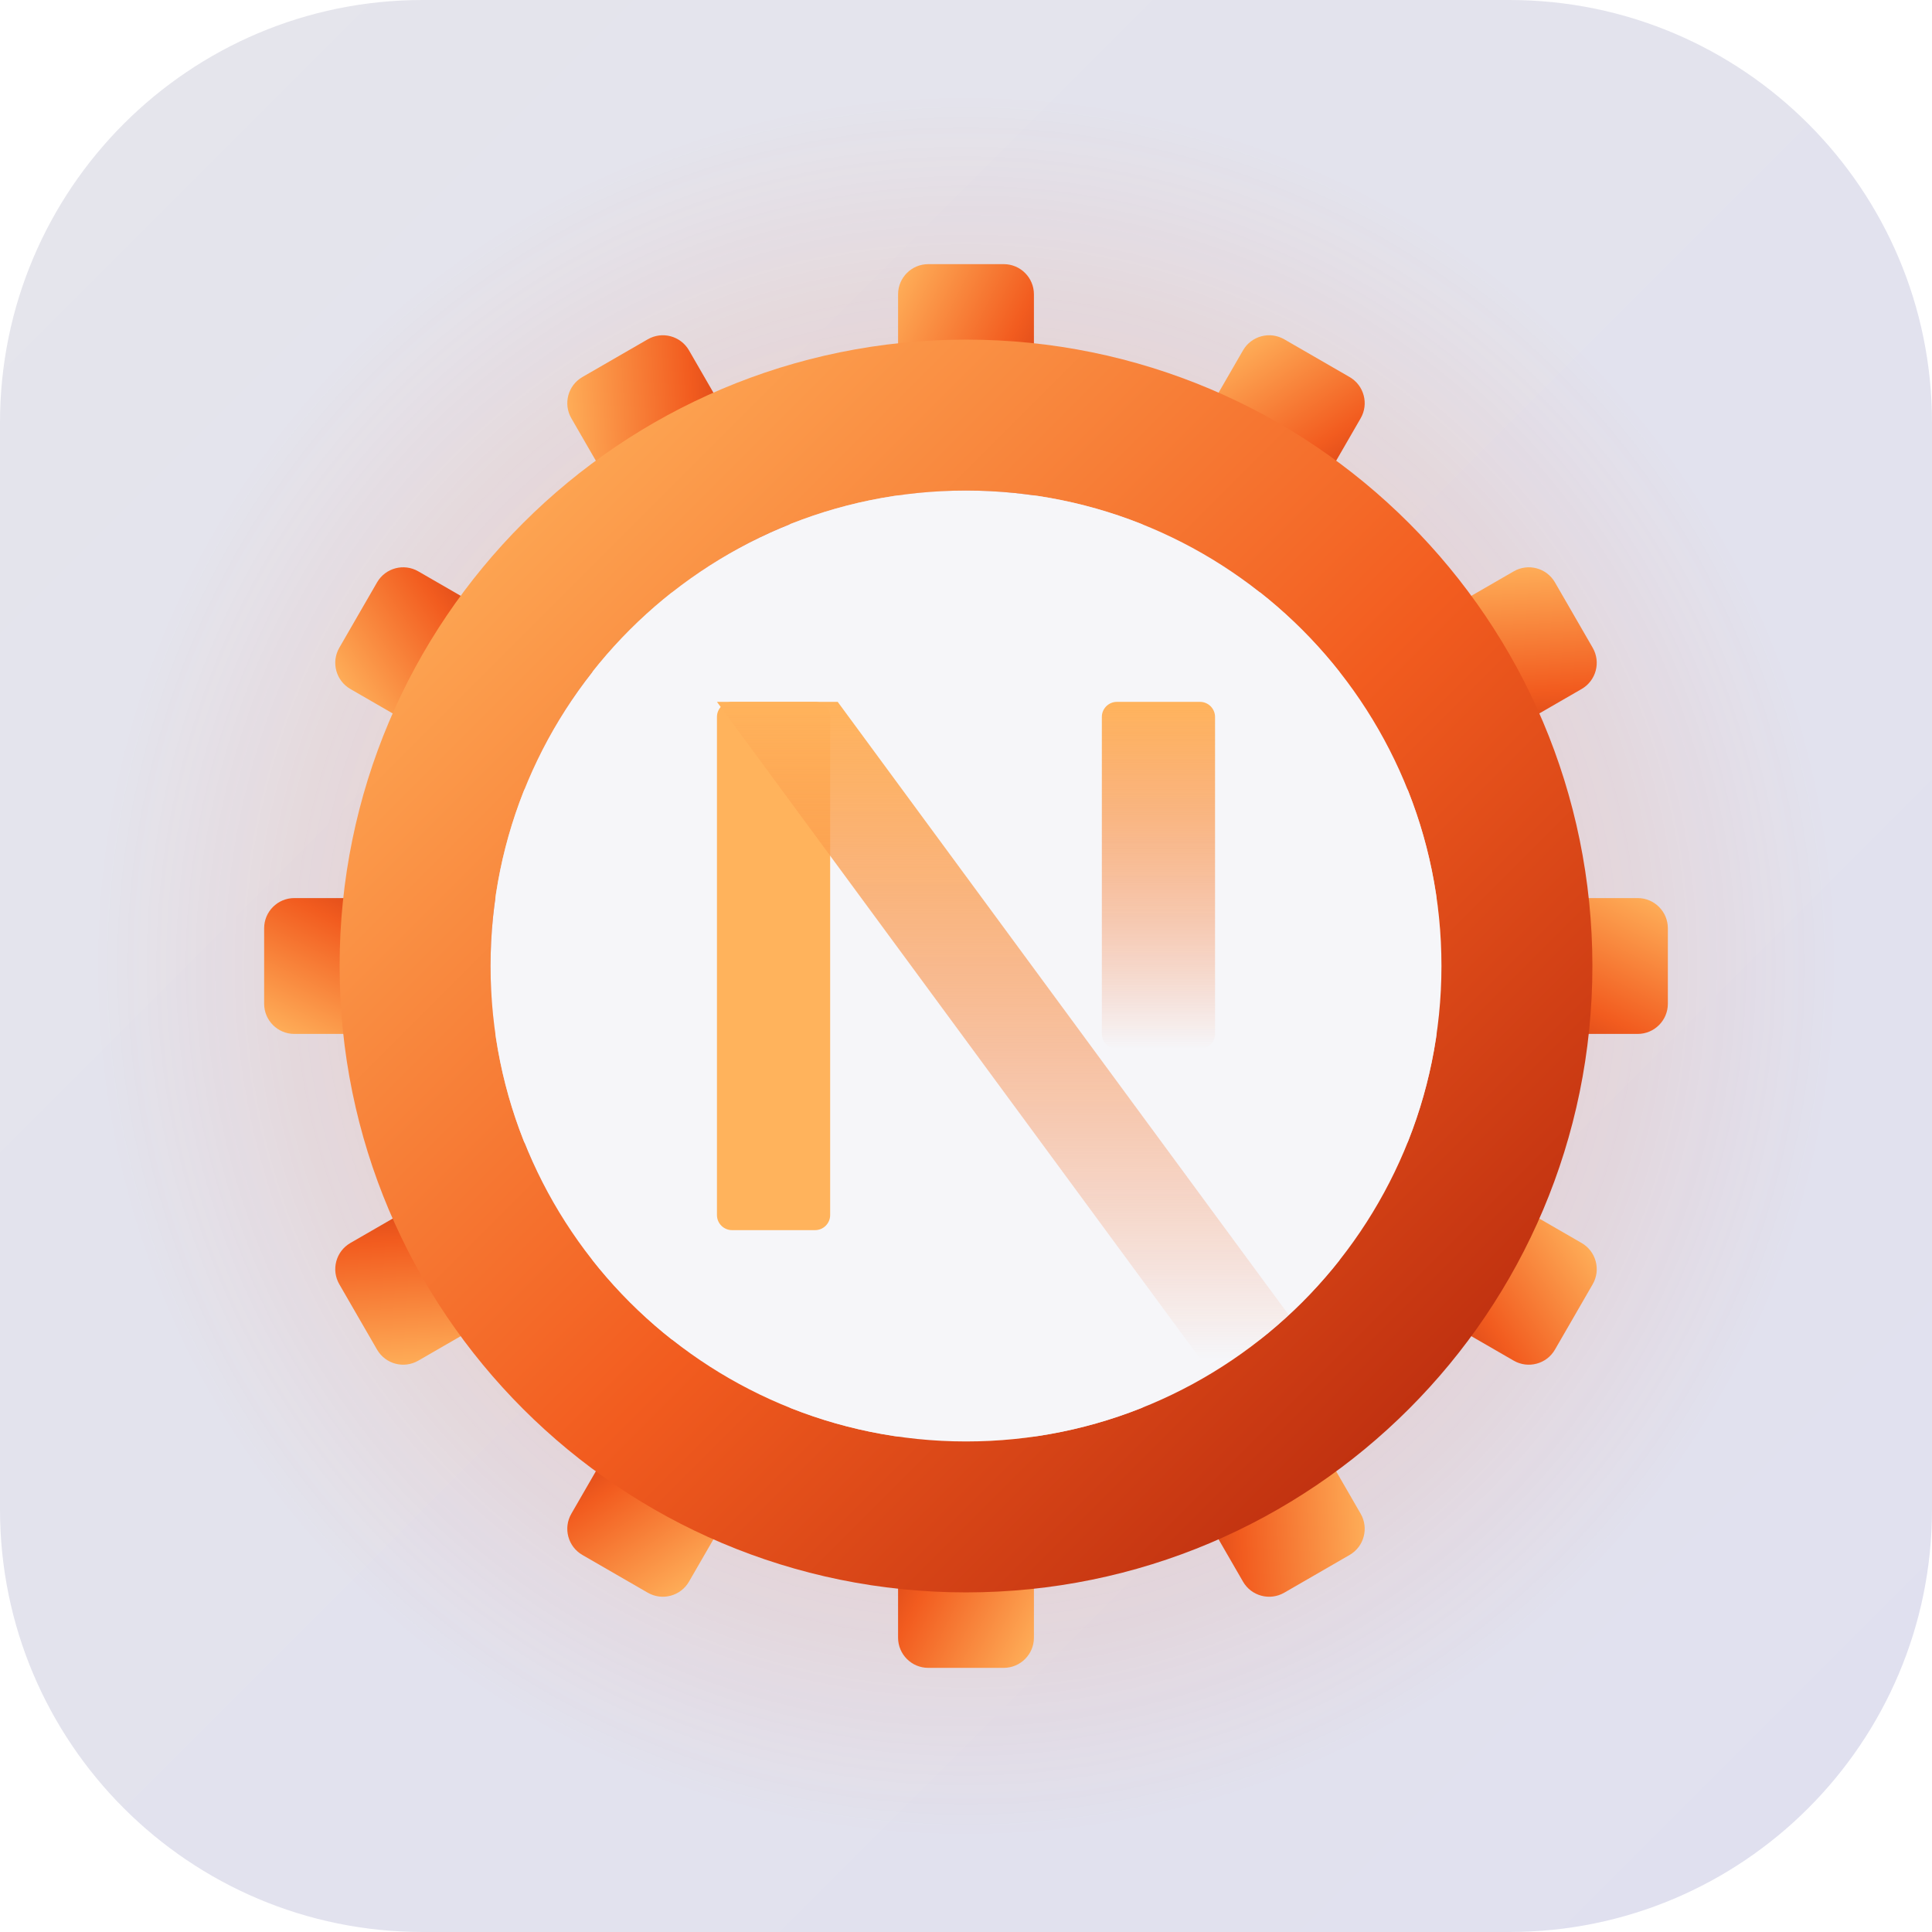
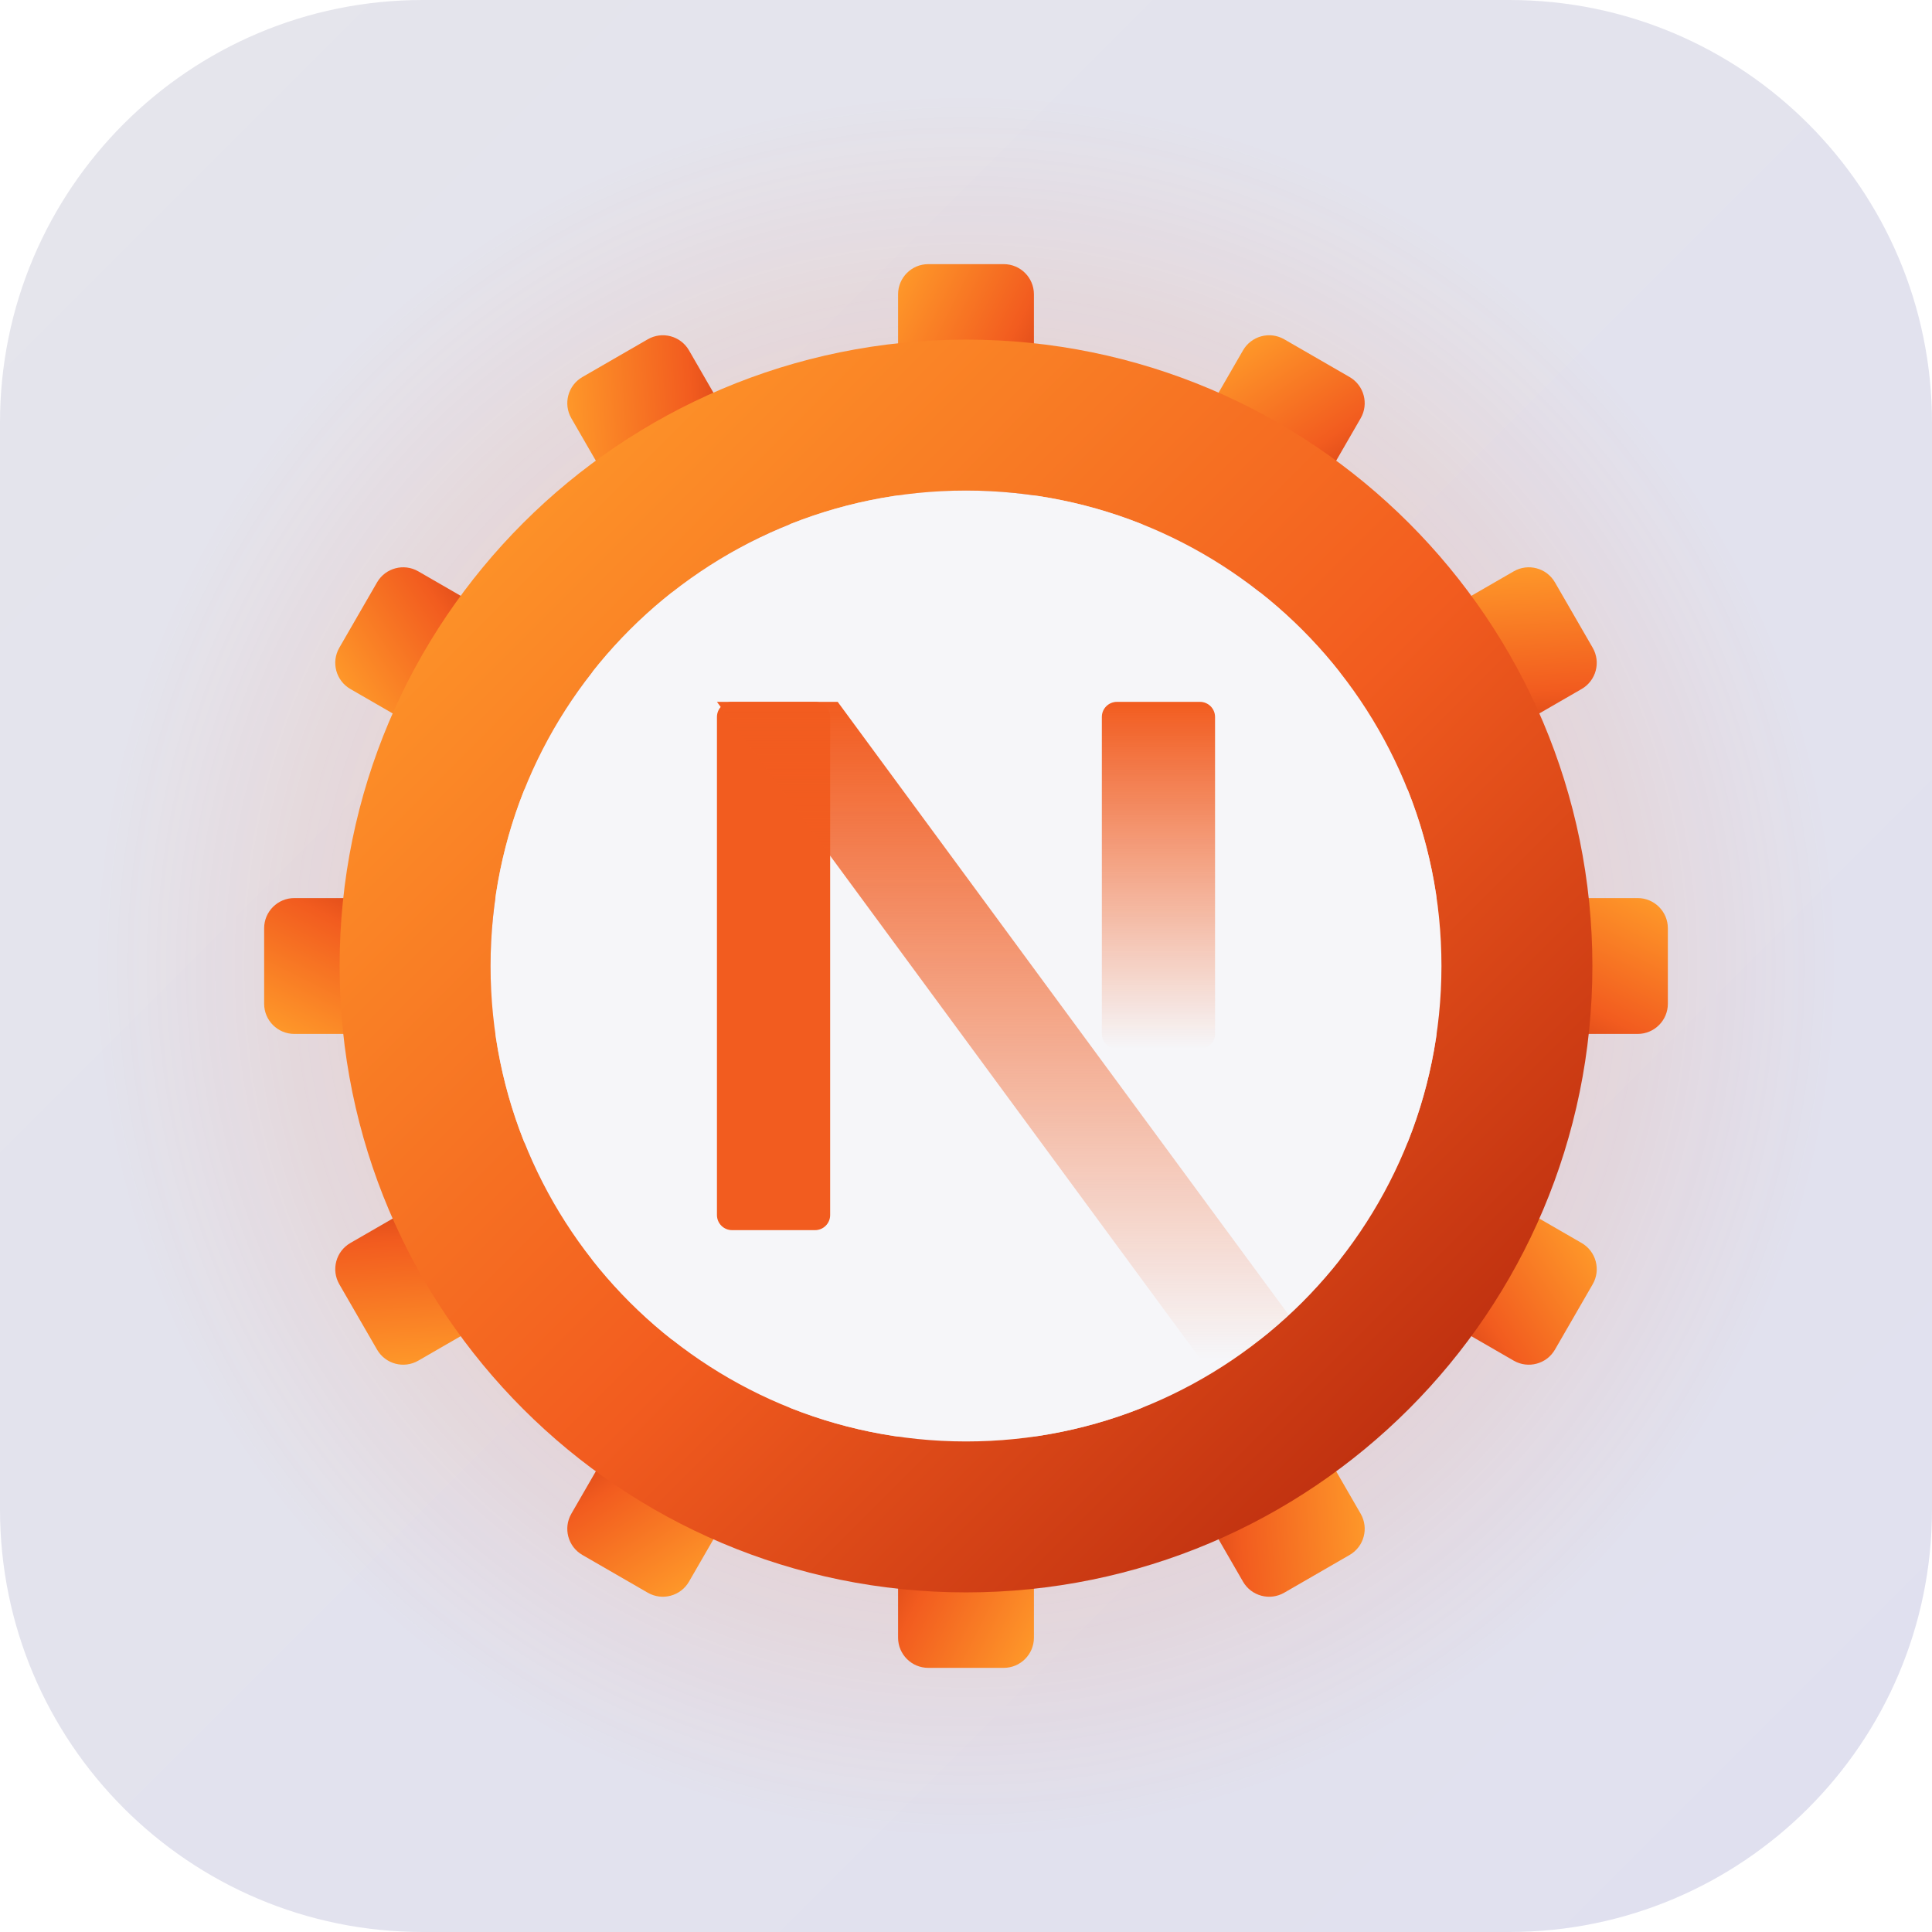
<svg xmlns="http://www.w3.org/2000/svg" viewBox="0 0 512 512" width="512" height="512" role="img" aria-label="Next Rust logo">
  <defs>
    <linearGradient id="bg" x1="0" y1="0" x2="1" y2="1">
      <stop offset="0" stop-color="#e5e5ec" />
      <stop offset="1" stop-color="#e0e0ef" />
    </linearGradient>
    <linearGradient id="rust" x1="0" y1="0" x2="1" y2="1">
-       <stop offset="0" stop-color="#ffb35c" />
+       <stop offset="0" stop-color="#ff9c2a" />
      <stop offset="0.55" stop-color="#f25c1f" />
      <stop offset="1" stop-color="#b3260c" />
    </linearGradient>
    <linearGradient id="fade" x1="0" y1="0" x2="0" y2="1">
-       <stop offset="0" stop-color="#ffb35c" />
+       <stop offset="0" stop-color="#f25c1f" />
      <stop offset="1" stop-color="#f25c1f" stop-opacity="0" />
    </linearGradient>
    <radialGradient id="glow" cx="0.5" cy="0.5" r="0.5">
      <stop offset="0" stop-color="#f25c1f" stop-opacity="0.35" />
      <stop offset="1" stop-color="#f25c1f" stop-opacity="0" />
    </radialGradient>
    <clipPath id="inner">
      <circle cx="256" cy="256" r="126" />
    </clipPath>
  </defs>
  <rect width="512" height="512" rx="112" fill="url(#bg)" />
  <circle cx="256" cy="256" r="230" fill="url(#glow)" />
  <g fill="url(#rust)">
    <g id="tooth">
      <rect x="238" y="70" width="36" height="72" rx="8" />
    </g>
    <use href="#tooth" transform="rotate(30 256 256)" />
    <use href="#tooth" transform="rotate(60 256 256)" />
    <use href="#tooth" transform="rotate(90 256 256)" />
    <use href="#tooth" transform="rotate(120 256 256)" />
    <use href="#tooth" transform="rotate(150 256 256)" />
    <use href="#tooth" transform="rotate(180 256 256)" />
    <use href="#tooth" transform="rotate(210 256 256)" />
    <use href="#tooth" transform="rotate(240 256 256)" />
    <use href="#tooth" transform="rotate(270 256 256)" />
    <use href="#tooth" transform="rotate(300 256 256)" />
    <use href="#tooth" transform="rotate(330 256 256)" />
  </g>
  <circle cx="256" cy="256" r="146" fill="none" stroke="url(#rust)" stroke-width="40" />
  <circle cx="256" cy="256" r="126" fill="#f6f6f9" />
  <g clip-path="url(#inner)">
-     <rect x="190" y="186" width="30" height="140" rx="4" fill="#ffb35c" />
+     <rect x="190" y="186" width="30" height="140" rx="4" fill="#f25c1f" />
    <polygon points="190,186 222,186 350,360 318,360" fill="url(#fade)" />
    <rect x="292" y="186" width="30" height="92" rx="4" fill="url(#fade)" />
  </g>
</svg>
